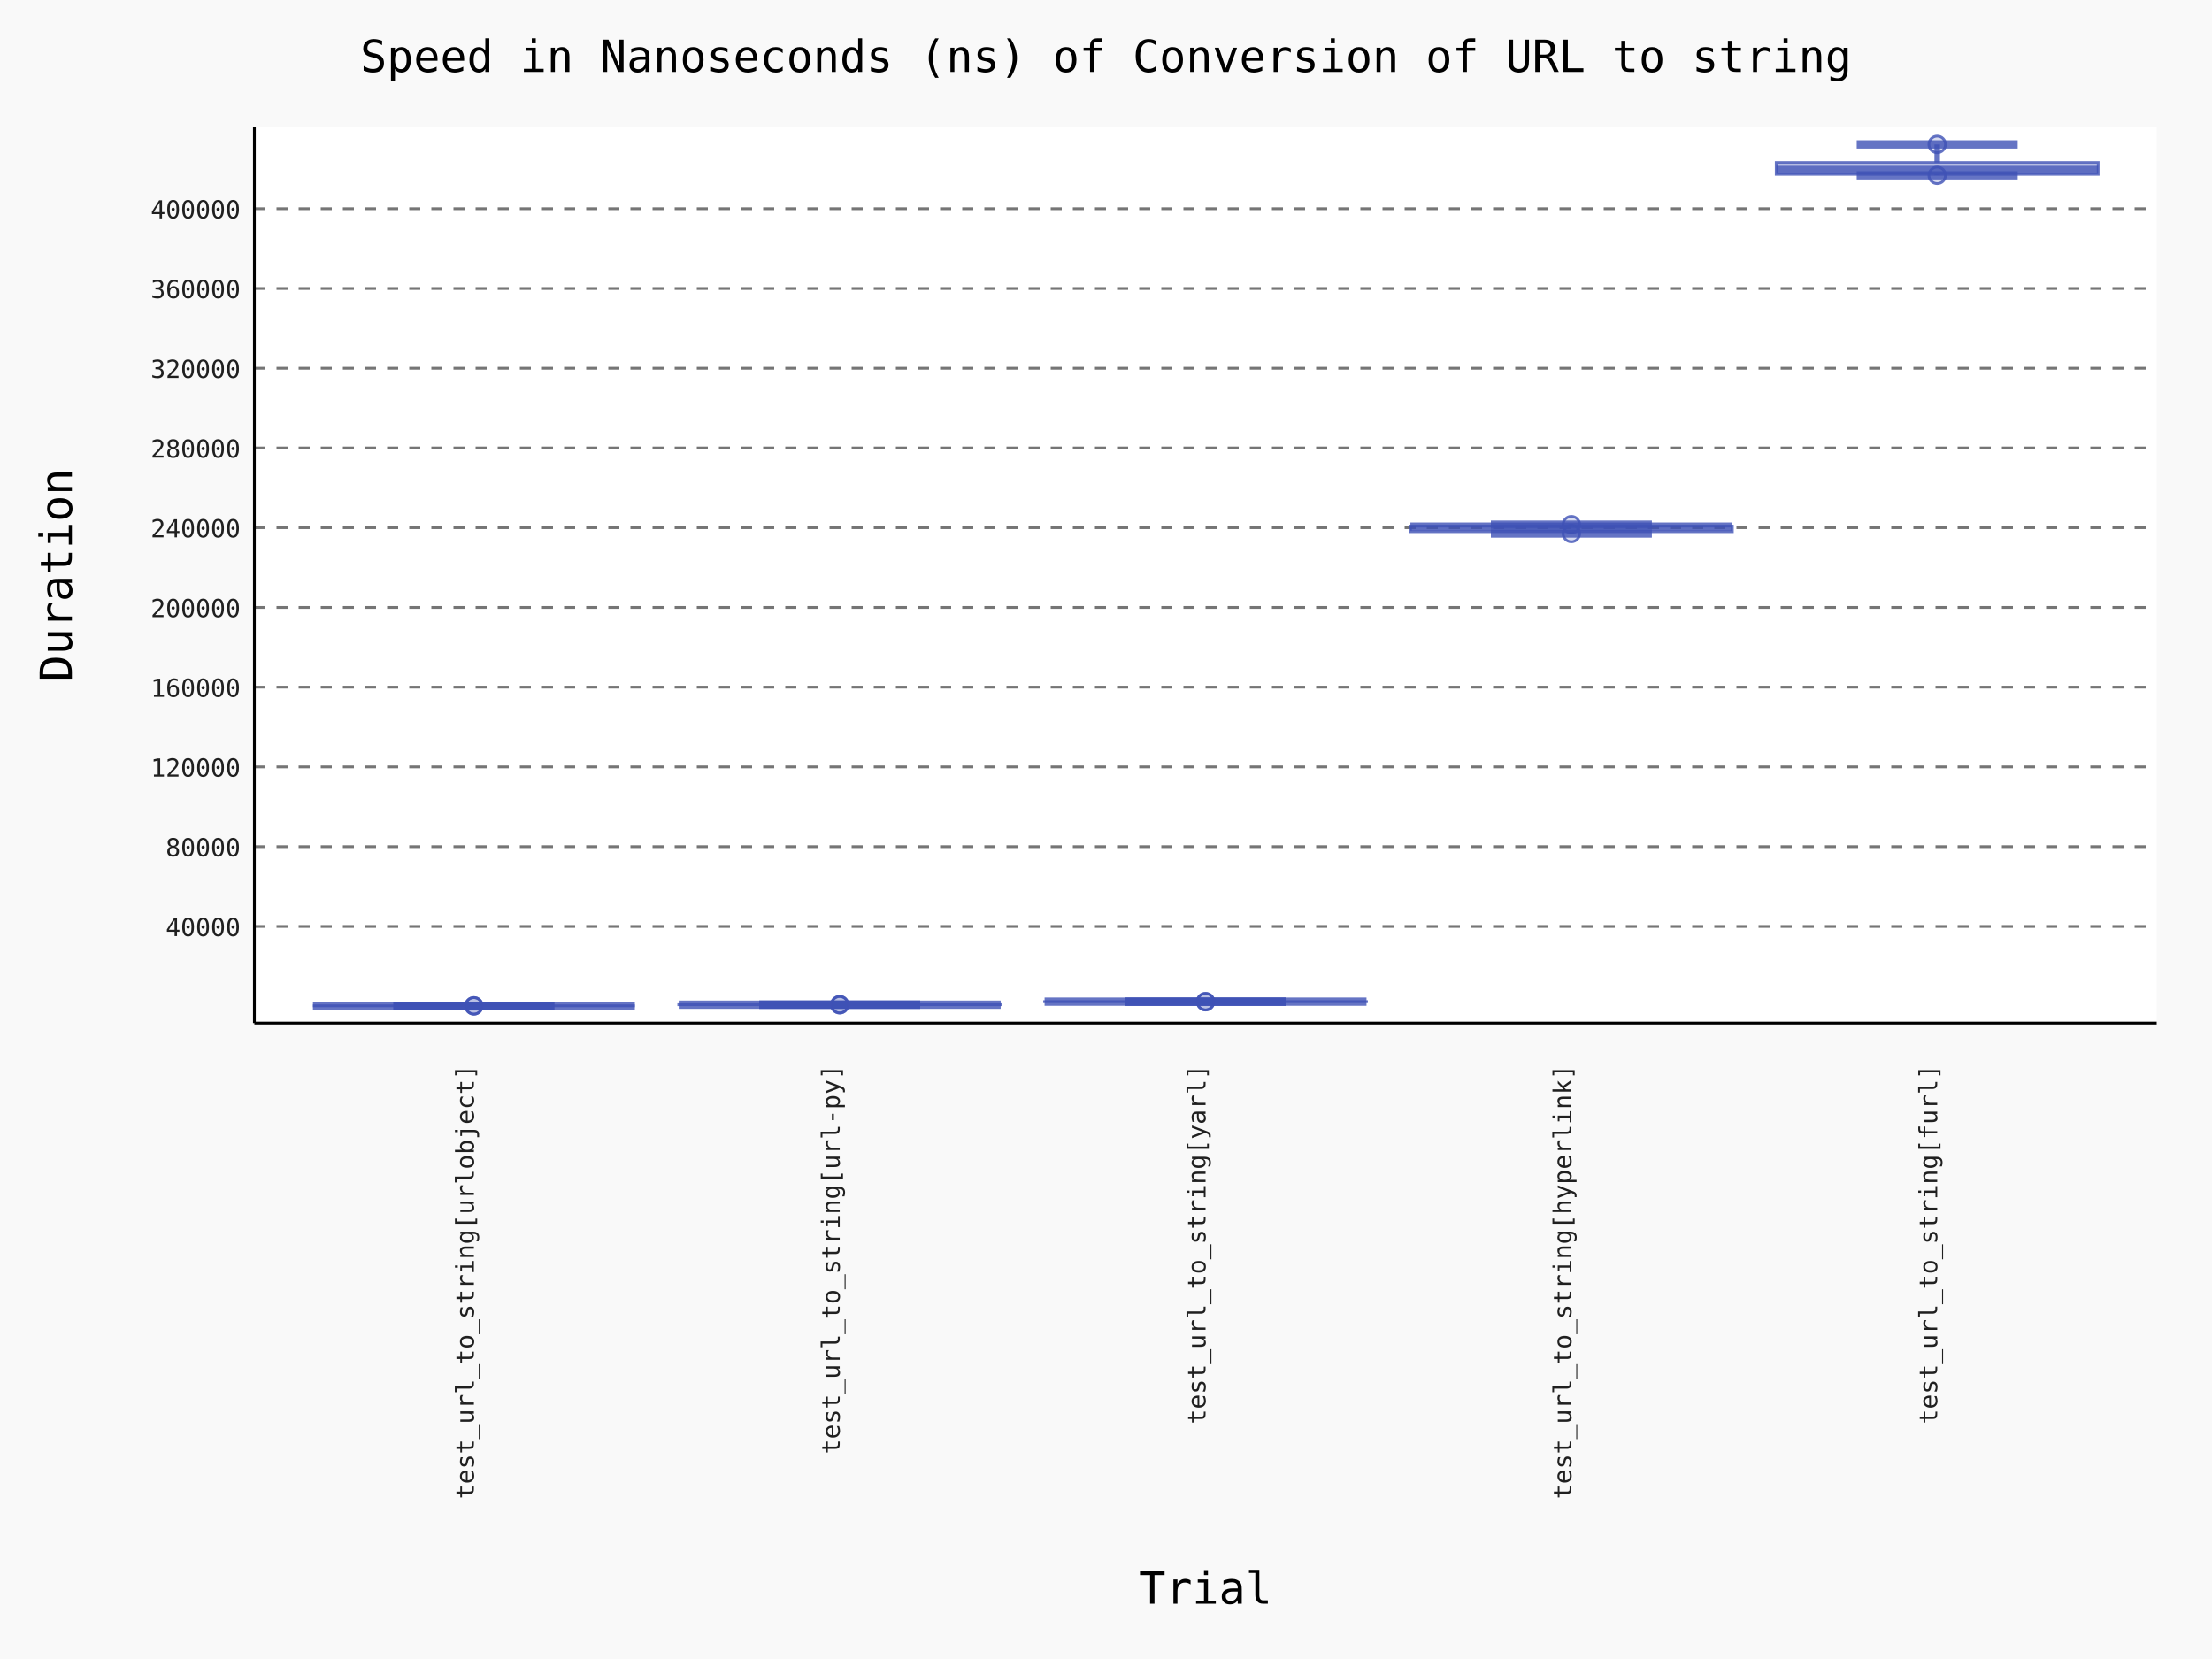
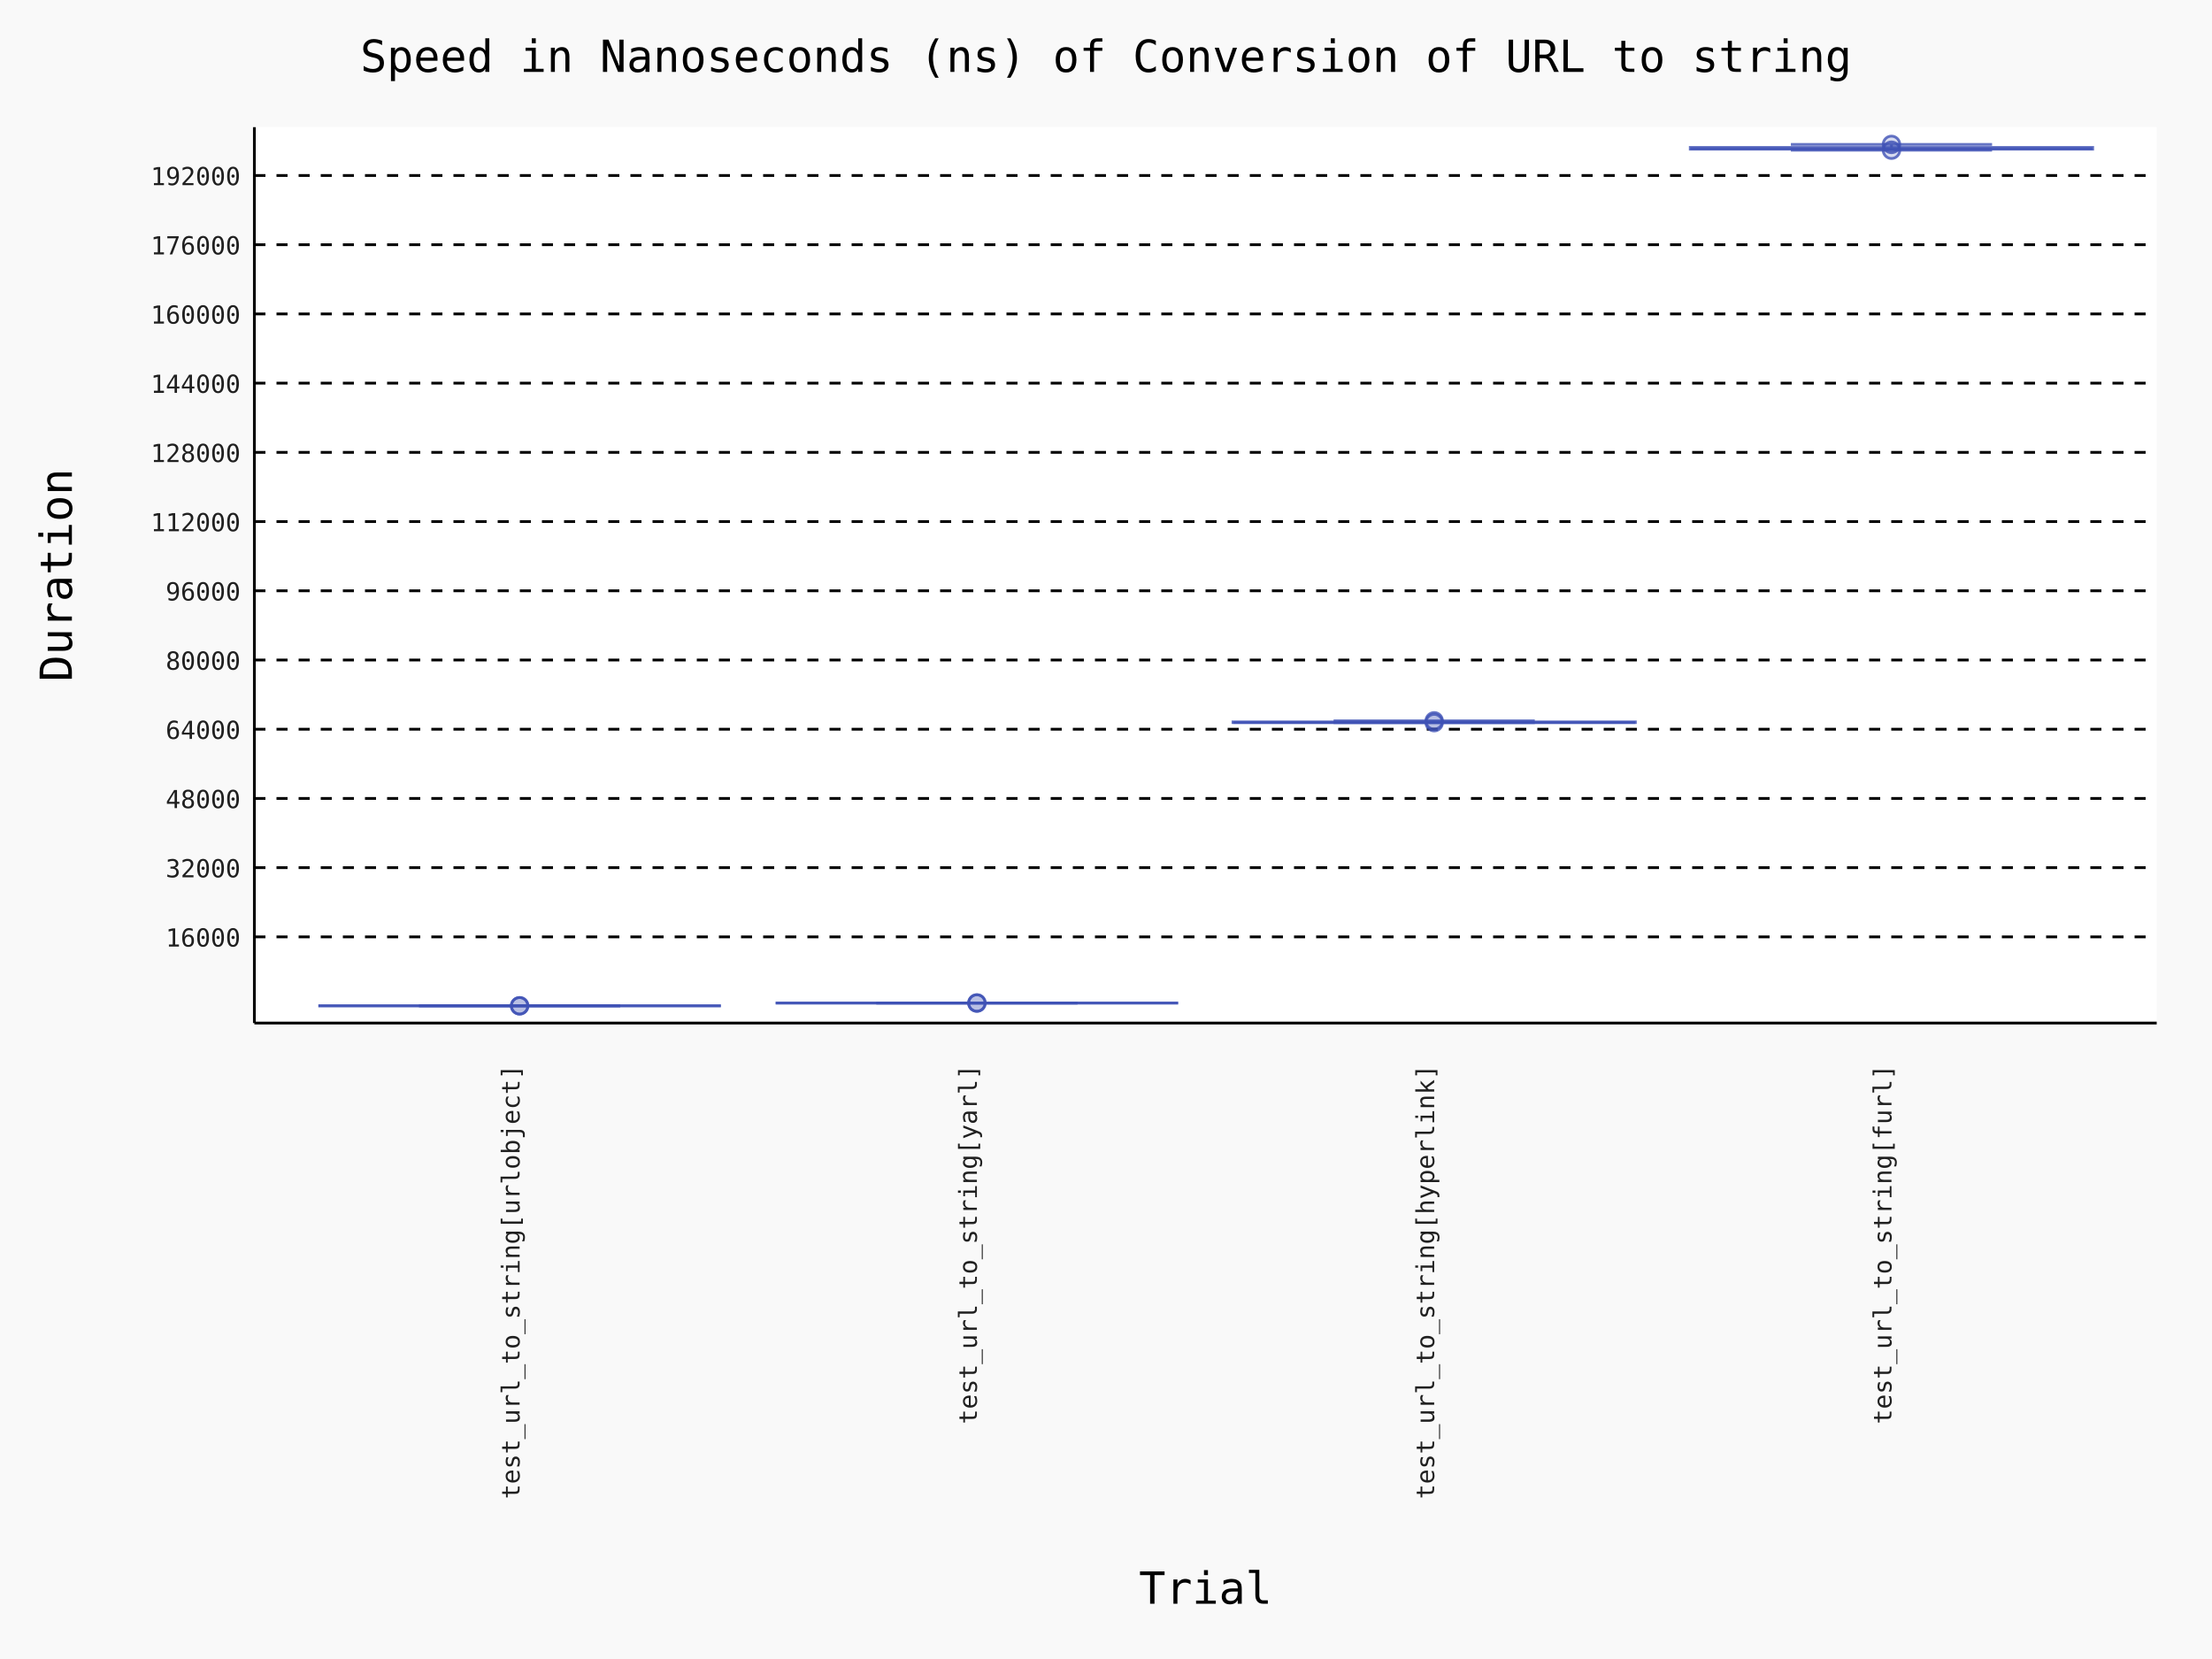
- <svg xmlns="http://www.w3.org/2000/svg" class="pygal-chart" id="chart-33475a46-81d7-4979-b0a0-47cb419ecfdc" viewBox="0 0 800 600">
+ <svg xmlns="http://www.w3.org/2000/svg" id="chart-f82a25ff-76f9-406b-b7fa-08cb45e31e08" class="pygal-chart" viewBox="0 0 800 600">
  <defs>
-     <style type="text/css">#chart-33475a46-81d7-4979-b0a0-47cb419ecfdc{-webkit-user-select:none;-webkit-font-smoothing:antialiased;font-family:Consolas,"Deja Vu Sans Mono","Bitstream Vera Sans Mono","Courier New",monospace}#chart-33475a46-81d7-4979-b0a0-47cb419ecfdc .title{font-family:Consolas,"Deja Vu Sans Mono","Bitstream Vera Sans Mono","Courier New",monospace;font-size:16px}#chart-33475a46-81d7-4979-b0a0-47cb419ecfdc .legends .legend text{font-family:Consolas,"Deja Vu Sans Mono","Bitstream Vera Sans Mono","Courier New",monospace;font-size:14px}#chart-33475a46-81d7-4979-b0a0-47cb419ecfdc .axis text{font-family:Consolas,"Deja Vu Sans Mono","Bitstream Vera Sans Mono","Courier New",monospace;font-size:10px}#chart-33475a46-81d7-4979-b0a0-47cb419ecfdc .axis text.major{font-family:Consolas,"Deja Vu Sans Mono","Bitstream Vera Sans Mono","Courier New",monospace;font-size:10px}#chart-33475a46-81d7-4979-b0a0-47cb419ecfdc .text-overlay text.value{font-family:Consolas,"Deja Vu Sans Mono","Bitstream Vera Sans Mono","Courier New",monospace;font-size:16px}#chart-33475a46-81d7-4979-b0a0-47cb419ecfdc .text-overlay text.label{font-family:Consolas,"Deja Vu Sans Mono","Bitstream Vera Sans Mono","Courier New",monospace;font-size:10px}#chart-33475a46-81d7-4979-b0a0-47cb419ecfdc .tooltip{font-family:Consolas,"Deja Vu Sans Mono","Bitstream Vera Sans Mono","Courier New",monospace;font-size:14px}#chart-33475a46-81d7-4979-b0a0-47cb419ecfdc text.no_data{font-family:Consolas,"Deja Vu Sans Mono","Bitstream Vera Sans Mono","Courier New",monospace;font-size:64px}
- #chart-33475a46-81d7-4979-b0a0-47cb419ecfdc{background-color:rgba(249,249,249,1)}#chart-33475a46-81d7-4979-b0a0-47cb419ecfdc path,#chart-33475a46-81d7-4979-b0a0-47cb419ecfdc line,#chart-33475a46-81d7-4979-b0a0-47cb419ecfdc rect,#chart-33475a46-81d7-4979-b0a0-47cb419ecfdc circle{-webkit-transition:150ms;-moz-transition:150ms;transition:150ms}#chart-33475a46-81d7-4979-b0a0-47cb419ecfdc .graph &gt; .background{fill:rgba(249,249,249,1)}#chart-33475a46-81d7-4979-b0a0-47cb419ecfdc .plot &gt; .background{fill:rgba(255,255,255,1)}#chart-33475a46-81d7-4979-b0a0-47cb419ecfdc .graph{fill:rgba(0,0,0,.87)}#chart-33475a46-81d7-4979-b0a0-47cb419ecfdc text.no_data{fill:rgba(0,0,0,1)}#chart-33475a46-81d7-4979-b0a0-47cb419ecfdc .title{fill:rgba(0,0,0,1)}#chart-33475a46-81d7-4979-b0a0-47cb419ecfdc .legends .legend text{fill:rgba(0,0,0,.87)}#chart-33475a46-81d7-4979-b0a0-47cb419ecfdc .legends .legend:hover text{fill:rgba(0,0,0,1)}#chart-33475a46-81d7-4979-b0a0-47cb419ecfdc .axis .line{stroke:rgba(0,0,0,1)}#chart-33475a46-81d7-4979-b0a0-47cb419ecfdc .axis .guide.line{stroke:rgba(0,0,0,.54)}#chart-33475a46-81d7-4979-b0a0-47cb419ecfdc .axis .major.line{stroke:rgba(0,0,0,.87)}#chart-33475a46-81d7-4979-b0a0-47cb419ecfdc .axis text.major{fill:rgba(0,0,0,1)}#chart-33475a46-81d7-4979-b0a0-47cb419ecfdc .axis.y .guides:hover .guide.line,#chart-33475a46-81d7-4979-b0a0-47cb419ecfdc .line-graph .axis.x .guides:hover .guide.line,#chart-33475a46-81d7-4979-b0a0-47cb419ecfdc .stackedline-graph .axis.x .guides:hover .guide.line,#chart-33475a46-81d7-4979-b0a0-47cb419ecfdc .xy-graph .axis.x .guides:hover .guide.line{stroke:rgba(0,0,0,1)}#chart-33475a46-81d7-4979-b0a0-47cb419ecfdc .axis .guides:hover text{fill:rgba(0,0,0,1)}#chart-33475a46-81d7-4979-b0a0-47cb419ecfdc .reactive{fill-opacity:.7;stroke-opacity:.8}#chart-33475a46-81d7-4979-b0a0-47cb419ecfdc .ci{stroke:rgba(0,0,0,.87)}#chart-33475a46-81d7-4979-b0a0-47cb419ecfdc .reactive.active,#chart-33475a46-81d7-4979-b0a0-47cb419ecfdc .active .reactive{fill-opacity:.8;stroke-opacity:.9;stroke-width:4}#chart-33475a46-81d7-4979-b0a0-47cb419ecfdc .ci .reactive.active{stroke-width:1.5}#chart-33475a46-81d7-4979-b0a0-47cb419ecfdc .series text{fill:rgba(0,0,0,1)}#chart-33475a46-81d7-4979-b0a0-47cb419ecfdc .tooltip rect{fill:rgba(255,255,255,1);stroke:rgba(0,0,0,1);-webkit-transition:opacity 150ms;-moz-transition:opacity 150ms;transition:opacity 150ms}#chart-33475a46-81d7-4979-b0a0-47cb419ecfdc .tooltip .label{fill:rgba(0,0,0,.87)}#chart-33475a46-81d7-4979-b0a0-47cb419ecfdc .tooltip .label{fill:rgba(0,0,0,.87)}#chart-33475a46-81d7-4979-b0a0-47cb419ecfdc .tooltip .legend{font-size:.8em;fill:rgba(0,0,0,.54)}#chart-33475a46-81d7-4979-b0a0-47cb419ecfdc .tooltip .x_label{font-size:.6em;fill:rgba(0,0,0,1)}#chart-33475a46-81d7-4979-b0a0-47cb419ecfdc .tooltip .xlink{font-size:.5em;text-decoration:underline}#chart-33475a46-81d7-4979-b0a0-47cb419ecfdc .tooltip .value{font-size:1.5em}#chart-33475a46-81d7-4979-b0a0-47cb419ecfdc .bound{font-size:.5em}#chart-33475a46-81d7-4979-b0a0-47cb419ecfdc .max-value{font-size:.75em;fill:rgba(0,0,0,.54)}#chart-33475a46-81d7-4979-b0a0-47cb419ecfdc .map-element{fill:rgba(255,255,255,1);stroke:rgba(0,0,0,.54) !important}#chart-33475a46-81d7-4979-b0a0-47cb419ecfdc .map-element .reactive{fill-opacity:inherit;stroke-opacity:inherit}#chart-33475a46-81d7-4979-b0a0-47cb419ecfdc .color-0,#chart-33475a46-81d7-4979-b0a0-47cb419ecfdc .color-0 a:visited{stroke:#3F51B5;fill:#3F51B5}#chart-33475a46-81d7-4979-b0a0-47cb419ecfdc .color-1,#chart-33475a46-81d7-4979-b0a0-47cb419ecfdc .color-1 a:visited{stroke:#3F51B5;fill:#3F51B5}#chart-33475a46-81d7-4979-b0a0-47cb419ecfdc .color-2,#chart-33475a46-81d7-4979-b0a0-47cb419ecfdc .color-2 a:visited{stroke:#3F51B5;fill:#3F51B5}#chart-33475a46-81d7-4979-b0a0-47cb419ecfdc .color-3,#chart-33475a46-81d7-4979-b0a0-47cb419ecfdc .color-3 a:visited{stroke:#3F51B5;fill:#3F51B5}#chart-33475a46-81d7-4979-b0a0-47cb419ecfdc .color-4,#chart-33475a46-81d7-4979-b0a0-47cb419ecfdc .color-4 a:visited{stroke:#3F51B5;fill:#3F51B5}#chart-33475a46-81d7-4979-b0a0-47cb419ecfdc .text-overlay .color-0 text{fill:black}#chart-33475a46-81d7-4979-b0a0-47cb419ecfdc .text-overlay .color-1 text{fill:black}#chart-33475a46-81d7-4979-b0a0-47cb419ecfdc .text-overlay .color-2 text{fill:black}#chart-33475a46-81d7-4979-b0a0-47cb419ecfdc .text-overlay .color-3 text{fill:black}#chart-33475a46-81d7-4979-b0a0-47cb419ecfdc .text-overlay .color-4 text{fill:black}
- #chart-33475a46-81d7-4979-b0a0-47cb419ecfdc text.no_data{text-anchor:middle}#chart-33475a46-81d7-4979-b0a0-47cb419ecfdc .guide.line{fill:none}#chart-33475a46-81d7-4979-b0a0-47cb419ecfdc .centered{text-anchor:middle}#chart-33475a46-81d7-4979-b0a0-47cb419ecfdc .title{text-anchor:middle}#chart-33475a46-81d7-4979-b0a0-47cb419ecfdc .legends .legend text{fill-opacity:1}#chart-33475a46-81d7-4979-b0a0-47cb419ecfdc .axis.x text{text-anchor:middle}#chart-33475a46-81d7-4979-b0a0-47cb419ecfdc .axis.x:not(.web) text[transform]{text-anchor:start}#chart-33475a46-81d7-4979-b0a0-47cb419ecfdc .axis.x:not(.web) text[transform].backwards{text-anchor:end}#chart-33475a46-81d7-4979-b0a0-47cb419ecfdc .axis.y text{text-anchor:end}#chart-33475a46-81d7-4979-b0a0-47cb419ecfdc .axis.y text[transform].backwards{text-anchor:start}#chart-33475a46-81d7-4979-b0a0-47cb419ecfdc .axis.y2 text{text-anchor:start}#chart-33475a46-81d7-4979-b0a0-47cb419ecfdc .axis.y2 text[transform].backwards{text-anchor:end}#chart-33475a46-81d7-4979-b0a0-47cb419ecfdc .axis .guide.line{stroke-dasharray:4,4}#chart-33475a46-81d7-4979-b0a0-47cb419ecfdc .axis .major.guide.line{stroke-dasharray:6,6}#chart-33475a46-81d7-4979-b0a0-47cb419ecfdc .horizontal .axis.y .guide.line,#chart-33475a46-81d7-4979-b0a0-47cb419ecfdc .horizontal .axis.y2 .guide.line,#chart-33475a46-81d7-4979-b0a0-47cb419ecfdc .vertical .axis.x .guide.line{opacity:0}#chart-33475a46-81d7-4979-b0a0-47cb419ecfdc .horizontal .axis.always_show .guide.line,#chart-33475a46-81d7-4979-b0a0-47cb419ecfdc .vertical .axis.always_show .guide.line{opacity:1 !important}#chart-33475a46-81d7-4979-b0a0-47cb419ecfdc .axis.y .guides:hover .guide.line,#chart-33475a46-81d7-4979-b0a0-47cb419ecfdc .axis.y2 .guides:hover .guide.line,#chart-33475a46-81d7-4979-b0a0-47cb419ecfdc .axis.x .guides:hover .guide.line{opacity:1}#chart-33475a46-81d7-4979-b0a0-47cb419ecfdc .axis .guides:hover text{opacity:1}#chart-33475a46-81d7-4979-b0a0-47cb419ecfdc .nofill{fill:none}#chart-33475a46-81d7-4979-b0a0-47cb419ecfdc .subtle-fill{fill-opacity:.2}#chart-33475a46-81d7-4979-b0a0-47cb419ecfdc .dot{stroke-width:1px;fill-opacity:1}#chart-33475a46-81d7-4979-b0a0-47cb419ecfdc .dot.active{stroke-width:5px}#chart-33475a46-81d7-4979-b0a0-47cb419ecfdc .dot.negative{fill:transparent}#chart-33475a46-81d7-4979-b0a0-47cb419ecfdc text,#chart-33475a46-81d7-4979-b0a0-47cb419ecfdc tspan{stroke:none !important}#chart-33475a46-81d7-4979-b0a0-47cb419ecfdc .series text.active{opacity:1}#chart-33475a46-81d7-4979-b0a0-47cb419ecfdc .tooltip rect{fill-opacity:.95;stroke-width:.5}#chart-33475a46-81d7-4979-b0a0-47cb419ecfdc .tooltip text{fill-opacity:1}#chart-33475a46-81d7-4979-b0a0-47cb419ecfdc .showable{visibility:hidden}#chart-33475a46-81d7-4979-b0a0-47cb419ecfdc .showable.shown{visibility:visible}#chart-33475a46-81d7-4979-b0a0-47cb419ecfdc .gauge-background{fill:rgba(229,229,229,1);stroke:none}#chart-33475a46-81d7-4979-b0a0-47cb419ecfdc .bg-lines{stroke:rgba(249,249,249,1);stroke-width:2px}
+     <style type="text/css">#chart-f82a25ff-76f9-406b-b7fa-08cb45e31e08{-webkit-user-select:none;-webkit-font-smoothing:antialiased;font-family:Consolas,"Deja Vu Sans Mono","Bitstream Vera Sans Mono","Courier New",monospace}#chart-f82a25ff-76f9-406b-b7fa-08cb45e31e08 .title{font-family:Consolas,"Deja Vu Sans Mono","Bitstream Vera Sans Mono","Courier New",monospace;font-size:16px}#chart-f82a25ff-76f9-406b-b7fa-08cb45e31e08 .legends .legend text{font-family:Consolas,"Deja Vu Sans Mono","Bitstream Vera Sans Mono","Courier New",monospace;font-size:14px}#chart-f82a25ff-76f9-406b-b7fa-08cb45e31e08 .axis text{font-family:Consolas,"Deja Vu Sans Mono","Bitstream Vera Sans Mono","Courier New",monospace;font-size:10px}#chart-f82a25ff-76f9-406b-b7fa-08cb45e31e08 .axis text.major{font-family:Consolas,"Deja Vu Sans Mono","Bitstream Vera Sans Mono","Courier New",monospace;font-size:10px}#chart-f82a25ff-76f9-406b-b7fa-08cb45e31e08 .text-overlay text.value{font-family:Consolas,"Deja Vu Sans Mono","Bitstream Vera Sans Mono","Courier New",monospace;font-size:16px}#chart-f82a25ff-76f9-406b-b7fa-08cb45e31e08 .text-overlay text.label{font-family:Consolas,"Deja Vu Sans Mono","Bitstream Vera Sans Mono","Courier New",monospace;font-size:10px}#chart-f82a25ff-76f9-406b-b7fa-08cb45e31e08 .tooltip{font-family:Consolas,"Deja Vu Sans Mono","Bitstream Vera Sans Mono","Courier New",monospace;font-size:14px}#chart-f82a25ff-76f9-406b-b7fa-08cb45e31e08 text.no_data{font-family:Consolas,"Deja Vu Sans Mono","Bitstream Vera Sans Mono","Courier New",monospace;font-size:64px}
+ #chart-f82a25ff-76f9-406b-b7fa-08cb45e31e08{background-color:rgba(249,249,249,1)}#chart-f82a25ff-76f9-406b-b7fa-08cb45e31e08 path,#chart-f82a25ff-76f9-406b-b7fa-08cb45e31e08 line,#chart-f82a25ff-76f9-406b-b7fa-08cb45e31e08 rect,#chart-f82a25ff-76f9-406b-b7fa-08cb45e31e08 circle{-webkit-transition:150ms;-moz-transition:150ms;transition:150ms}#chart-f82a25ff-76f9-406b-b7fa-08cb45e31e08 .graph &gt; .background{fill:rgba(249,249,249,1)}#chart-f82a25ff-76f9-406b-b7fa-08cb45e31e08 .plot &gt; .background{fill:rgba(255,255,255,1)}#chart-f82a25ff-76f9-406b-b7fa-08cb45e31e08 .graph{fill:rgba(0,0,0,.87)}#chart-f82a25ff-76f9-406b-b7fa-08cb45e31e08 text.no_data{fill:rgba(0,0,0,1)}#chart-f82a25ff-76f9-406b-b7fa-08cb45e31e08 .title{fill:rgba(0,0,0,1)}#chart-f82a25ff-76f9-406b-b7fa-08cb45e31e08 .legends .legend text{fill:rgba(0,0,0,.87)}#chart-f82a25ff-76f9-406b-b7fa-08cb45e31e08 .legends .legend:hover text{fill:rgba(0,0,0,1)}#chart-f82a25ff-76f9-406b-b7fa-08cb45e31e08 .axis .line{stroke:rgba(0,0,0,1)}#chart-f82a25ff-76f9-406b-b7fa-08cb45e31e08 .axis .guide.line{stroke:rgba(0,0,0,.54)}#chart-f82a25ff-76f9-406b-b7fa-08cb45e31e08 .axis .major.line{stroke:rgba(0,0,0,.87)}#chart-f82a25ff-76f9-406b-b7fa-08cb45e31e08 .axis text.major{fill:rgba(0,0,0,1)}#chart-f82a25ff-76f9-406b-b7fa-08cb45e31e08 .axis.y .guides:hover .guide.line,#chart-f82a25ff-76f9-406b-b7fa-08cb45e31e08 .line-graph .axis.x .guides:hover .guide.line,#chart-f82a25ff-76f9-406b-b7fa-08cb45e31e08 .stackedline-graph .axis.x .guides:hover .guide.line,#chart-f82a25ff-76f9-406b-b7fa-08cb45e31e08 .xy-graph .axis.x .guides:hover .guide.line{stroke:rgba(0,0,0,1)}#chart-f82a25ff-76f9-406b-b7fa-08cb45e31e08 .axis .guides:hover text{fill:rgba(0,0,0,1)}#chart-f82a25ff-76f9-406b-b7fa-08cb45e31e08 .reactive{fill-opacity:.7;stroke-opacity:.8;stroke-width:1}#chart-f82a25ff-76f9-406b-b7fa-08cb45e31e08 .ci{stroke:rgba(0,0,0,.87)}#chart-f82a25ff-76f9-406b-b7fa-08cb45e31e08 .reactive.active,#chart-f82a25ff-76f9-406b-b7fa-08cb45e31e08 .active .reactive{fill-opacity:.8;stroke-opacity:.9;stroke-width:4}#chart-f82a25ff-76f9-406b-b7fa-08cb45e31e08 .ci .reactive.active{stroke-width:1.5}#chart-f82a25ff-76f9-406b-b7fa-08cb45e31e08 .series text{fill:rgba(0,0,0,1)}#chart-f82a25ff-76f9-406b-b7fa-08cb45e31e08 .tooltip rect{fill:rgba(255,255,255,1);stroke:rgba(0,0,0,1);-webkit-transition:opacity 150ms;-moz-transition:opacity 150ms;transition:opacity 150ms}#chart-f82a25ff-76f9-406b-b7fa-08cb45e31e08 .tooltip .label{fill:rgba(0,0,0,.87)}#chart-f82a25ff-76f9-406b-b7fa-08cb45e31e08 .tooltip .label{fill:rgba(0,0,0,.87)}#chart-f82a25ff-76f9-406b-b7fa-08cb45e31e08 .tooltip .legend{font-size:.8em;fill:rgba(0,0,0,.54)}#chart-f82a25ff-76f9-406b-b7fa-08cb45e31e08 .tooltip .x_label{font-size:.6em;fill:rgba(0,0,0,1)}#chart-f82a25ff-76f9-406b-b7fa-08cb45e31e08 .tooltip .xlink{font-size:.5em;text-decoration:underline}#chart-f82a25ff-76f9-406b-b7fa-08cb45e31e08 .tooltip .value{font-size:1.5em}#chart-f82a25ff-76f9-406b-b7fa-08cb45e31e08 .bound{font-size:.5em}#chart-f82a25ff-76f9-406b-b7fa-08cb45e31e08 .max-value{font-size:.75em;fill:rgba(0,0,0,.54)}#chart-f82a25ff-76f9-406b-b7fa-08cb45e31e08 .map-element{fill:rgba(255,255,255,1);stroke:rgba(0,0,0,.54) !important}#chart-f82a25ff-76f9-406b-b7fa-08cb45e31e08 .map-element .reactive{fill-opacity:inherit;stroke-opacity:inherit}#chart-f82a25ff-76f9-406b-b7fa-08cb45e31e08 .color-0,#chart-f82a25ff-76f9-406b-b7fa-08cb45e31e08 .color-0 a:visited{stroke:#3F51B5;fill:#3F51B5}#chart-f82a25ff-76f9-406b-b7fa-08cb45e31e08 .color-1,#chart-f82a25ff-76f9-406b-b7fa-08cb45e31e08 .color-1 a:visited{stroke:#3F51B5;fill:#3F51B5}#chart-f82a25ff-76f9-406b-b7fa-08cb45e31e08 .color-2,#chart-f82a25ff-76f9-406b-b7fa-08cb45e31e08 .color-2 a:visited{stroke:#3F51B5;fill:#3F51B5}#chart-f82a25ff-76f9-406b-b7fa-08cb45e31e08 .color-3,#chart-f82a25ff-76f9-406b-b7fa-08cb45e31e08 .color-3 a:visited{stroke:#3F51B5;fill:#3F51B5}#chart-f82a25ff-76f9-406b-b7fa-08cb45e31e08 .text-overlay .color-0 text{fill:black}#chart-f82a25ff-76f9-406b-b7fa-08cb45e31e08 .text-overlay .color-1 text{fill:black}#chart-f82a25ff-76f9-406b-b7fa-08cb45e31e08 .text-overlay .color-2 text{fill:black}#chart-f82a25ff-76f9-406b-b7fa-08cb45e31e08 .text-overlay .color-3 text{fill:black}
+ #chart-f82a25ff-76f9-406b-b7fa-08cb45e31e08 text.no_data{text-anchor:middle}#chart-f82a25ff-76f9-406b-b7fa-08cb45e31e08 .guide.line{fill:none}#chart-f82a25ff-76f9-406b-b7fa-08cb45e31e08 .centered{text-anchor:middle}#chart-f82a25ff-76f9-406b-b7fa-08cb45e31e08 .title{text-anchor:middle}#chart-f82a25ff-76f9-406b-b7fa-08cb45e31e08 .legends .legend text{fill-opacity:1}#chart-f82a25ff-76f9-406b-b7fa-08cb45e31e08 .axis.x text{text-anchor:middle}#chart-f82a25ff-76f9-406b-b7fa-08cb45e31e08 .axis.x:not(.web) text[transform]{text-anchor:start}#chart-f82a25ff-76f9-406b-b7fa-08cb45e31e08 .axis.x:not(.web) text[transform].backwards{text-anchor:end}#chart-f82a25ff-76f9-406b-b7fa-08cb45e31e08 .axis.y text{text-anchor:end}#chart-f82a25ff-76f9-406b-b7fa-08cb45e31e08 .axis.y text[transform].backwards{text-anchor:start}#chart-f82a25ff-76f9-406b-b7fa-08cb45e31e08 .axis.y2 text{text-anchor:start}#chart-f82a25ff-76f9-406b-b7fa-08cb45e31e08 .axis.y2 text[transform].backwards{text-anchor:end}#chart-f82a25ff-76f9-406b-b7fa-08cb45e31e08 .axis .guide.line{stroke-dasharray:4,4;stroke:black}#chart-f82a25ff-76f9-406b-b7fa-08cb45e31e08 .axis .major.guide.line{stroke-dasharray:6,6;stroke:black}#chart-f82a25ff-76f9-406b-b7fa-08cb45e31e08 .horizontal .axis.y .guide.line,#chart-f82a25ff-76f9-406b-b7fa-08cb45e31e08 .horizontal .axis.y2 .guide.line,#chart-f82a25ff-76f9-406b-b7fa-08cb45e31e08 .vertical .axis.x .guide.line{opacity:0}#chart-f82a25ff-76f9-406b-b7fa-08cb45e31e08 .horizontal .axis.always_show .guide.line,#chart-f82a25ff-76f9-406b-b7fa-08cb45e31e08 .vertical .axis.always_show .guide.line{opacity:1 !important}#chart-f82a25ff-76f9-406b-b7fa-08cb45e31e08 .axis.y .guides:hover .guide.line,#chart-f82a25ff-76f9-406b-b7fa-08cb45e31e08 .axis.y2 .guides:hover .guide.line,#chart-f82a25ff-76f9-406b-b7fa-08cb45e31e08 .axis.x .guides:hover .guide.line{opacity:1}#chart-f82a25ff-76f9-406b-b7fa-08cb45e31e08 .axis .guides:hover text{opacity:1}#chart-f82a25ff-76f9-406b-b7fa-08cb45e31e08 .nofill{fill:none}#chart-f82a25ff-76f9-406b-b7fa-08cb45e31e08 .subtle-fill{fill-opacity:.2}#chart-f82a25ff-76f9-406b-b7fa-08cb45e31e08 .dot{stroke-width:1px;fill-opacity:1;stroke-opacity:1}#chart-f82a25ff-76f9-406b-b7fa-08cb45e31e08 .dot.active{stroke-width:5px}#chart-f82a25ff-76f9-406b-b7fa-08cb45e31e08 .dot.negative{fill:transparent}#chart-f82a25ff-76f9-406b-b7fa-08cb45e31e08 text,#chart-f82a25ff-76f9-406b-b7fa-08cb45e31e08 tspan{stroke:none !important}#chart-f82a25ff-76f9-406b-b7fa-08cb45e31e08 .series text.active{opacity:1}#chart-f82a25ff-76f9-406b-b7fa-08cb45e31e08 .tooltip rect{fill-opacity:.95;stroke-width:.5}#chart-f82a25ff-76f9-406b-b7fa-08cb45e31e08 .tooltip text{fill-opacity:1}#chart-f82a25ff-76f9-406b-b7fa-08cb45e31e08 .showable{visibility:hidden}#chart-f82a25ff-76f9-406b-b7fa-08cb45e31e08 .showable.shown{visibility:visible}#chart-f82a25ff-76f9-406b-b7fa-08cb45e31e08 .gauge-background{fill:rgba(229,229,229,1);stroke:none}#chart-f82a25ff-76f9-406b-b7fa-08cb45e31e08 .bg-lines{stroke:rgba(249,249,249,1);stroke-width:2px}
.tooltip .value{font-size:1em !important}.axis text{font-size:9px !important}</style>
  </defs>
  <g class="graph custombox-graph vertical">
-     <rect class="background" height="600" width="800" x="0" y="0" />
-     <g class="plot" transform="translate(92, 46)">
-       <rect class="background" height="324.0" width="688.0" x="0" y="0" />
+     <rect x="0" y="0" width="800" height="600" class="background" />
+     <g transform="translate(92, 46)" class="plot">
+       <rect x="0" y="0" width="688.0" height="324.0" class="background" />
      <g class="axis y always_show">
-         <path class="line" d="M0 324 h688" />
+         <path d="M0 324 h688" class="line" />
        <g class="guides">
-           <path class="guide line" d="M0 289.045 h688" />
-           <text class="" x="-5" y="292.545">40000</text>
+           <path d="M0 292.832 h688" class="guide line" />
+           <text x="-5" y="296.332" class="">16000</text>
        </g>
        <g class="guides">
-           <path class="guide line" d="M0 260.206 h688" />
-           <text class="" x="-5" y="263.706">80000</text>
+           <path d="M0 267.799 h688" class="guide line" />
+           <text x="-5" y="271.299" class="">32000</text>
        </g>
        <g class="guides">
-           <path class="guide line" d="M0 231.367 h688" />
-           <text class="" x="-5" y="234.867">120000</text>
+           <path d="M0 242.767 h688" class="guide line" />
+           <text x="-5" y="246.267" class="">48000</text>
        </g>
        <g class="guides">
-           <path class="guide line" d="M0 202.528 h688" />
-           <text class="" x="-5" y="206.028">160000</text>
+           <path d="M0 217.734 h688" class="guide line" />
+           <text x="-5" y="221.234" class="">64000</text>
        </g>
        <g class="guides">
-           <path class="guide line" d="M0 173.689 h688" />
-           <text class="" x="-5" y="177.189">200000</text>
+           <path d="M0 192.701 h688" class="guide line" />
+           <text x="-5" y="196.201" class="">80000</text>
        </g>
        <g class="guides">
-           <path class="guide line" d="M0 144.849 h688" />
-           <text class="" x="-5" y="148.349">240000</text>
+           <path d="M0 167.668 h688" class="guide line" />
+           <text x="-5" y="171.168" class="">96000</text>
        </g>
        <g class="guides">
-           <path class="guide line" d="M0 116.01 h688" />
-           <text class="" x="-5" y="119.51">280000</text>
+           <path d="M0 142.636 h688" class="guide line" />
+           <text x="-5" y="146.136" class="">112000</text>
        </g>
        <g class="guides">
-           <path class="guide line" d="M0 87.171 h688" />
-           <text class="" x="-5" y="90.671">320000</text>
+           <path d="M0 117.603 h688" class="guide line" />
+           <text x="-5" y="121.103" class="">128000</text>
        </g>
        <g class="guides">
-           <path class="guide line" d="M0 58.332 h688" />
-           <text class="" x="-5" y="61.832">360000</text>
+           <path d="M0 92.57 h688" class="guide line" />
+           <text x="-5" y="96.07" class="">144000</text>
        </g>
        <g class="guides">
-           <path class="guide line" d="M0 29.492 h688" />
-           <text class="" x="-5" y="32.992">400000</text>
+           <path d="M0 67.537 h688" class="guide line" />
+           <text x="-5" y="71.037" class="">160000</text>
+         </g>
+         <g class="guides">
+           <path d="M0 42.505 h688" class="guide line" />
+           <text x="-5" y="46.005" class="">176000</text>
+         </g>
+         <g class="guides">
+           <path d="M0 17.472 h688" class="guide line" />
+           <text x="-5" y="20.972" class="">192000</text>
        </g>
      </g>
      <g class="axis x">
-         <path class="line" d="M0 0 v324" />
+         <path d="M0 0 v324" class="line" />
        <g class="guides">
-           <path class="guide line" d="M79.385 0 v324" />
-           <text class="backwards" transform="rotate(270 79.38461 339)" x="79.385" y="339.0">test_url_to_string[urlobject]</text>
+           <path d="M95.923 0 v324" class="guide line" />
+           <text x="95.923" y="339.0" class="backwards" transform="rotate(270 95.92308 339)">test_url_to_string[urlobject]</text>
        </g>
        <g class="guides">
-           <path class="guide line" d="M211.692 0 v324" />
-           <text class="backwards" transform="rotate(270 211.6923 339)" x="211.692" y="339.0">test_url_to_string[url-py]</text>
+           <path d="M261.308 0 v324" class="guide line" />
+           <text x="261.308" y="339.0" class="backwards" transform="rotate(270 261.3077 339)">test_url_to_string[yarl]</text>
        </g>
        <g class="guides">
-           <path class="guide line" d="M344 0 v324" />
-           <text class="backwards" transform="rotate(270 344 339)" x="344.0" y="339.0">test_url_to_string[yarl]</text>
+           <path d="M426.692 0 v324" class="guide line" />
+           <text x="426.692" y="339.0" class="backwards" transform="rotate(270 426.6923 339)">test_url_to_string[hyperlink]</text>
        </g>
        <g class="guides">
-           <path class="guide line" d="M476.308 0 v324" />
-           <text class="backwards" transform="rotate(270 476.3077 339)" x="476.308" y="339.0">test_url_to_string[hyperlink]</text>
-         </g>
-         <g class="guides">
-           <path class="guide line" d="M608.615 0 v324" />
-           <text class="backwards" transform="rotate(270 608.6154 339)" x="608.615" y="339.0">test_url_to_string[furl]</text>
+           <path d="M592.077 0 v324" class="guide line" />
+           <text x="592.077" y="339.0" class="backwards" transform="rotate(270 592.0769 339)">test_url_to_string[furl]</text>
        </g>
      </g>
      <g class="series serie-0 color-0">
        <g class="boxes">
          <g class="box">
-             <path class="reactive tooltip-trigger" d="M50.277 317.769 L108.492 317.769" stroke-width="3" />
-             <path class="reactive tooltip-trigger" d="M21.169 317.768 L137.6 317.768" stroke-width="3" />
-             <path class="reactive tooltip-trigger" d="M50.277 317.767 L108.492 317.767" stroke-width="3" />
-             <path class="reactive tooltip-trigger" d="M79.385 317.769 L79.385 317.768" stroke-width="2" />
-             <path class="reactive tooltip-trigger" d="M79.385 317.767 L79.385 317.767" stroke-width="2" />
-             <rect class="subtle-fill reactive tooltip-trigger" height="0.001" width="116.431" x="21.169" y="317.767" />
-             <circle class="subtle-fill reactive tooltip-trigger" cx="79.385" cy="317.769" r="3" />
-             <circle class="subtle-fill reactive tooltip-trigger" cx="79.385" cy="317.767" r="3" />
+             <path stroke-width="3" d="M59.538 317.768 L132.308 317.768" class="reactive tooltip-trigger" />
+             <path stroke-width="3" d="M23.154 317.768 L168.692 317.768" class="reactive tooltip-trigger" />
+             <path stroke-width="3" d="M59.538 317.768 L132.308 317.768" class="reactive tooltip-trigger" />
+             <path stroke-width="2" d="M95.923 317.768 L95.923 317.768" class="reactive tooltip-trigger" />
+             <path stroke-width="2" d="M95.923 317.768 L95.923 317.768" class="reactive tooltip-trigger" />
+             <rect x="23.154" y="317.768" height="9.523320187554418e-05" width="145.538" class="subtle-fill reactive tooltip-trigger" />
+             <circle cx="95.923" cy="317.768" r="3" class="subtle-fill reactive tooltip-trigger" />
+             <circle cx="95.923" cy="317.768" r="3" class="subtle-fill reactive tooltip-trigger" />
          </g>
        </g>
      </g>
      <g class="series serie-1 color-1">
        <g class="boxes">
          <g class="box">
-             <path class="reactive tooltip-trigger" d="M182.585 317.372 L240.8 317.372" stroke-width="3" />
-             <path class="reactive tooltip-trigger" d="M153.477 317.357 L269.908 317.357" stroke-width="3" />
-             <path class="reactive tooltip-trigger" d="M182.585 317.336 L240.8 317.336" stroke-width="3" />
-             <path class="reactive tooltip-trigger" d="M211.692 317.372 L211.692 317.369" stroke-width="2" />
-             <path class="reactive tooltip-trigger" d="M211.692 317.336 L211.692 317.348" stroke-width="2" />
-             <rect class="subtle-fill reactive tooltip-trigger" height="0.021" width="116.431" x="153.477" y="317.348" />
-             <circle class="subtle-fill reactive tooltip-trigger" cx="211.692" cy="317.372" r="3" />
-             <circle class="subtle-fill reactive tooltip-trigger" cx="211.692" cy="317.336" r="3" />
+             <path stroke-width="3" d="M224.923 316.759 L297.692 316.759" class="reactive tooltip-trigger" />
+             <path stroke-width="3" d="M188.538 316.758 L334.077 316.758" class="reactive tooltip-trigger" />
+             <path stroke-width="3" d="M224.923 316.756 L297.692 316.756" class="reactive tooltip-trigger" />
+             <path stroke-width="2" d="M261.308 316.759 L261.308 316.758" class="reactive tooltip-trigger" />
+             <path stroke-width="2" d="M261.308 316.756 L261.308 316.757" class="reactive tooltip-trigger" />
+             <rect x="188.538" y="316.757" height="0.001" width="145.538" class="subtle-fill reactive tooltip-trigger" />
+             <circle cx="261.308" cy="316.759" r="3" class="subtle-fill reactive tooltip-trigger" />
+             <circle cx="261.308" cy="316.756" r="3" class="subtle-fill reactive tooltip-trigger" />
          </g>
        </g>
      </g>
      <g class="series serie-2 color-2">
        <g class="boxes">
          <g class="box">
-             <path class="reactive tooltip-trigger" d="M314.892 316.292 L373.108 316.292" stroke-width="3" />
-             <path class="reactive tooltip-trigger" d="M285.785 316.257 L402.215 316.257" stroke-width="3" />
-             <path class="reactive tooltip-trigger" d="M314.892 316.246 L373.108 316.246" stroke-width="3" />
-             <path class="reactive tooltip-trigger" d="M344 316.292 L344 316.274" stroke-width="2" />
-             <path class="reactive tooltip-trigger" d="M344 316.246 L344 316.253" stroke-width="2" />
-             <rect class="subtle-fill reactive tooltip-trigger" height="0.021" width="116.431" x="285.785" y="316.253" />
-             <circle class="subtle-fill reactive tooltip-trigger" cx="344" cy="316.292" r="3" />
-             <circle class="subtle-fill reactive tooltip-trigger" cx="344" cy="316.246" r="3" />
+             <path stroke-width="3" d="M390.308 215.356 L463.077 215.356" class="reactive tooltip-trigger" />
+             <path stroke-width="3" d="M353.923 215.312 L499.462 215.312" class="reactive tooltip-trigger" />
+             <path stroke-width="3" d="M390.308 214.698 L463.077 214.698" class="reactive tooltip-trigger" />
+             <path stroke-width="2" d="M426.692 215.356 L426.692 215.328" class="reactive tooltip-trigger" />
+             <path stroke-width="2" d="M426.692 214.698 L426.692 215.075" class="reactive tooltip-trigger" />
+             <rect x="353.923" y="215.075" height="0.253" width="145.538" class="subtle-fill reactive tooltip-trigger" />
+             <circle cx="426.692" cy="215.356" r="3" class="subtle-fill reactive tooltip-trigger" />
+             <circle cx="426.692" cy="214.698" r="3" class="subtle-fill reactive tooltip-trigger" />
          </g>
        </g>
      </g>
      <g class="series serie-3 color-3">
        <g class="boxes">
          <g class="box">
-             <path class="reactive tooltip-trigger" d="M447.2 146.958 L505.415 146.958" stroke-width="3" />
-             <path class="reactive tooltip-trigger" d="M418.092 144.471 L534.523 144.471" stroke-width="3" />
-             <path class="reactive tooltip-trigger" d="M447.2 143.762 L505.415 143.762" stroke-width="3" />
-             <path class="reactive tooltip-trigger" d="M476.308 146.958 L476.308 146.287" stroke-width="2" />
-             <path class="reactive tooltip-trigger" d="M476.308 143.762 L476.308 144.277" stroke-width="2" />
-             <rect class="subtle-fill reactive tooltip-trigger" height="2.01" width="116.431" x="418.092" y="144.277" />
-             <circle class="subtle-fill reactive tooltip-trigger" cx="476.308" cy="146.958" r="3" />
-             <circle class="subtle-fill reactive tooltip-trigger" cx="476.308" cy="143.762" r="3" />
-           </g>
-         </g>
-       </g>
-       <g class="series serie-4 color-4">
-         <g class="boxes">
-           <g class="box">
-             <path class="reactive tooltip-trigger" d="M579.508 17.416 L637.723 17.416" stroke-width="3" />
-             <path class="reactive tooltip-trigger" d="M550.4 15.438 L666.831 15.438" stroke-width="3" />
-             <path class="reactive tooltip-trigger" d="M579.508 6.231 L637.723 6.231" stroke-width="3" />
-             <path class="reactive tooltip-trigger" d="M608.615 17.416 L608.615 17.047" stroke-width="2" />
-             <path class="reactive tooltip-trigger" d="M608.615 6.231 L608.615 12.792" stroke-width="2" />
-             <rect class="subtle-fill reactive tooltip-trigger" height="4.256" width="116.431" x="550.4" y="12.792" />
-             <circle class="subtle-fill reactive tooltip-trigger" cx="608.615" cy="17.416" r="3" />
-             <circle class="subtle-fill reactive tooltip-trigger" cx="608.615" cy="6.231" r="3" />
+             <path stroke-width="3" d="M555.692 8.32 L628.462 8.32" class="reactive tooltip-trigger" />
+             <path stroke-width="3" d="M519.308 7.773 L664.846 7.773" class="reactive tooltip-trigger" />
+             <path stroke-width="3" d="M555.692 6.231 L628.462 6.231" class="reactive tooltip-trigger" />
+             <path stroke-width="2" d="M592.077 8.32 L592.077 7.935" class="reactive tooltip-trigger" />
+             <path stroke-width="2" d="M592.077 6.231 L592.077 7.32" class="reactive tooltip-trigger" />
+             <rect x="519.308" y="7.32" height="0.616" width="145.538" class="subtle-fill reactive tooltip-trigger" />
+             <circle cx="592.077" cy="8.32" r="3" class="subtle-fill reactive tooltip-trigger" />
+             <circle cx="592.077" cy="6.231" r="3" class="subtle-fill reactive tooltip-trigger" />
          </g>
        </g>
      </g>
    </g>
    <g class="titles">
-       <text class="title plot_title" x="400.0" y="26">Speed in Nanoseconds (ns) of Conversion of URL to string</text>
-       <text class="title" x="436.0" y="580.0">Trial</text>
-       <text class="title" transform="rotate(-90 0 208)" x="0" y="234.0">Duration</text>
+       <text x="400.0" y="26" class="title plot_title">Speed in Nanoseconds (ns) of Conversion of URL to string</text>
+       <text x="436.0" y="580.0" class="title">Trial</text>
+       <text x="0" y="234.0" class="title" transform="rotate(-90 0 208)">Duration</text>
    </g>
-     <g class="plot overlay" transform="translate(92, 46)">
+     <g transform="translate(92, 46)" class="plot overlay">
      <g class="series serie-0 color-0" />
      <g class="series serie-1 color-1" />
      <g class="series serie-2 color-2" />
      <g class="series serie-3 color-3" />
-       <g class="series serie-4 color-4" />
    </g>
-     <g class="plot text-overlay" transform="translate(92, 46)">
+     <g transform="translate(92, 46)" class="plot text-overlay">
      <g class="series serie-0 color-0" />
      <g class="series serie-1 color-1" />
      <g class="series serie-2 color-2" />
      <g class="series serie-3 color-3" />
-       <g class="series serie-4 color-4" />
    </g>
-     <g class="plot tooltip-overlay" transform="translate(92, 46)">
-       <g class="tooltip" style="opacity: 0" transform="translate(0 0)">
-         <rect class="tooltip-box" height="0" rx="0" ry="0" width="0" />
+     <g transform="translate(92, 46)" class="plot tooltip-overlay">
+       <g transform="translate(0 0)" style="opacity: 0" class="tooltip">
+         <rect rx="0" ry="0" width="0" height="0" class="tooltip-box" />
        <g class="text" />
      </g>
    </g>
  </g>
</svg>
